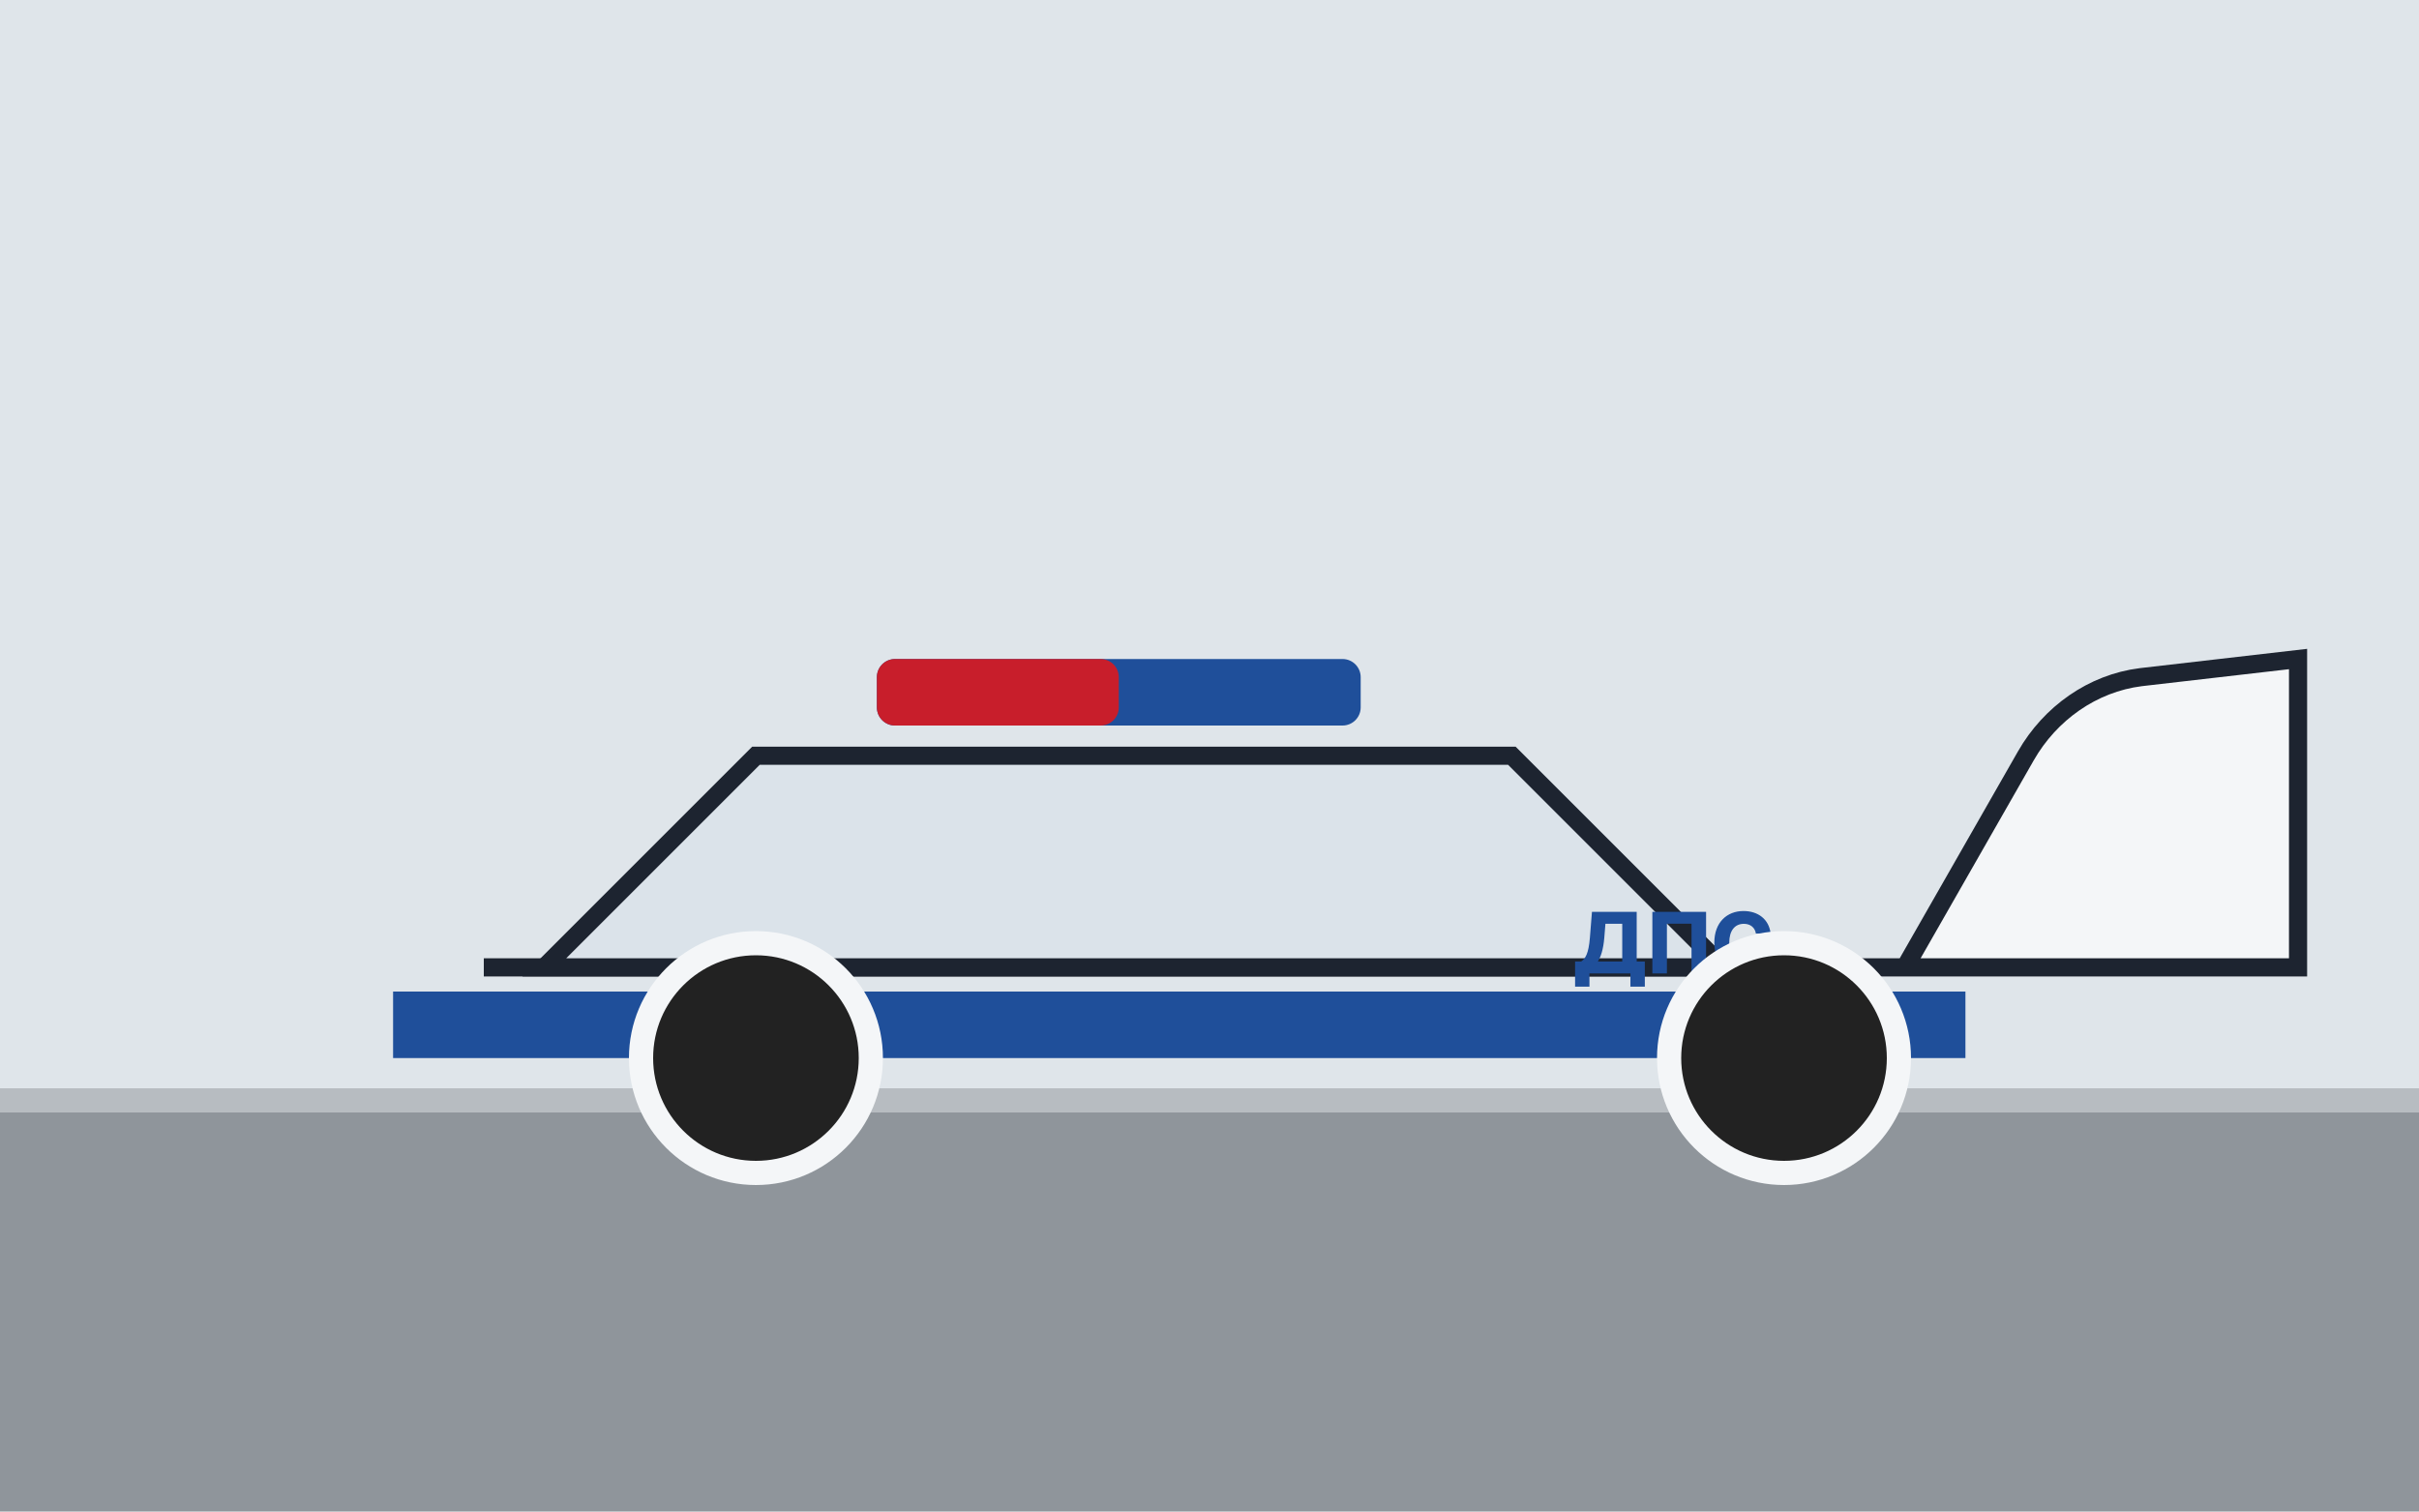
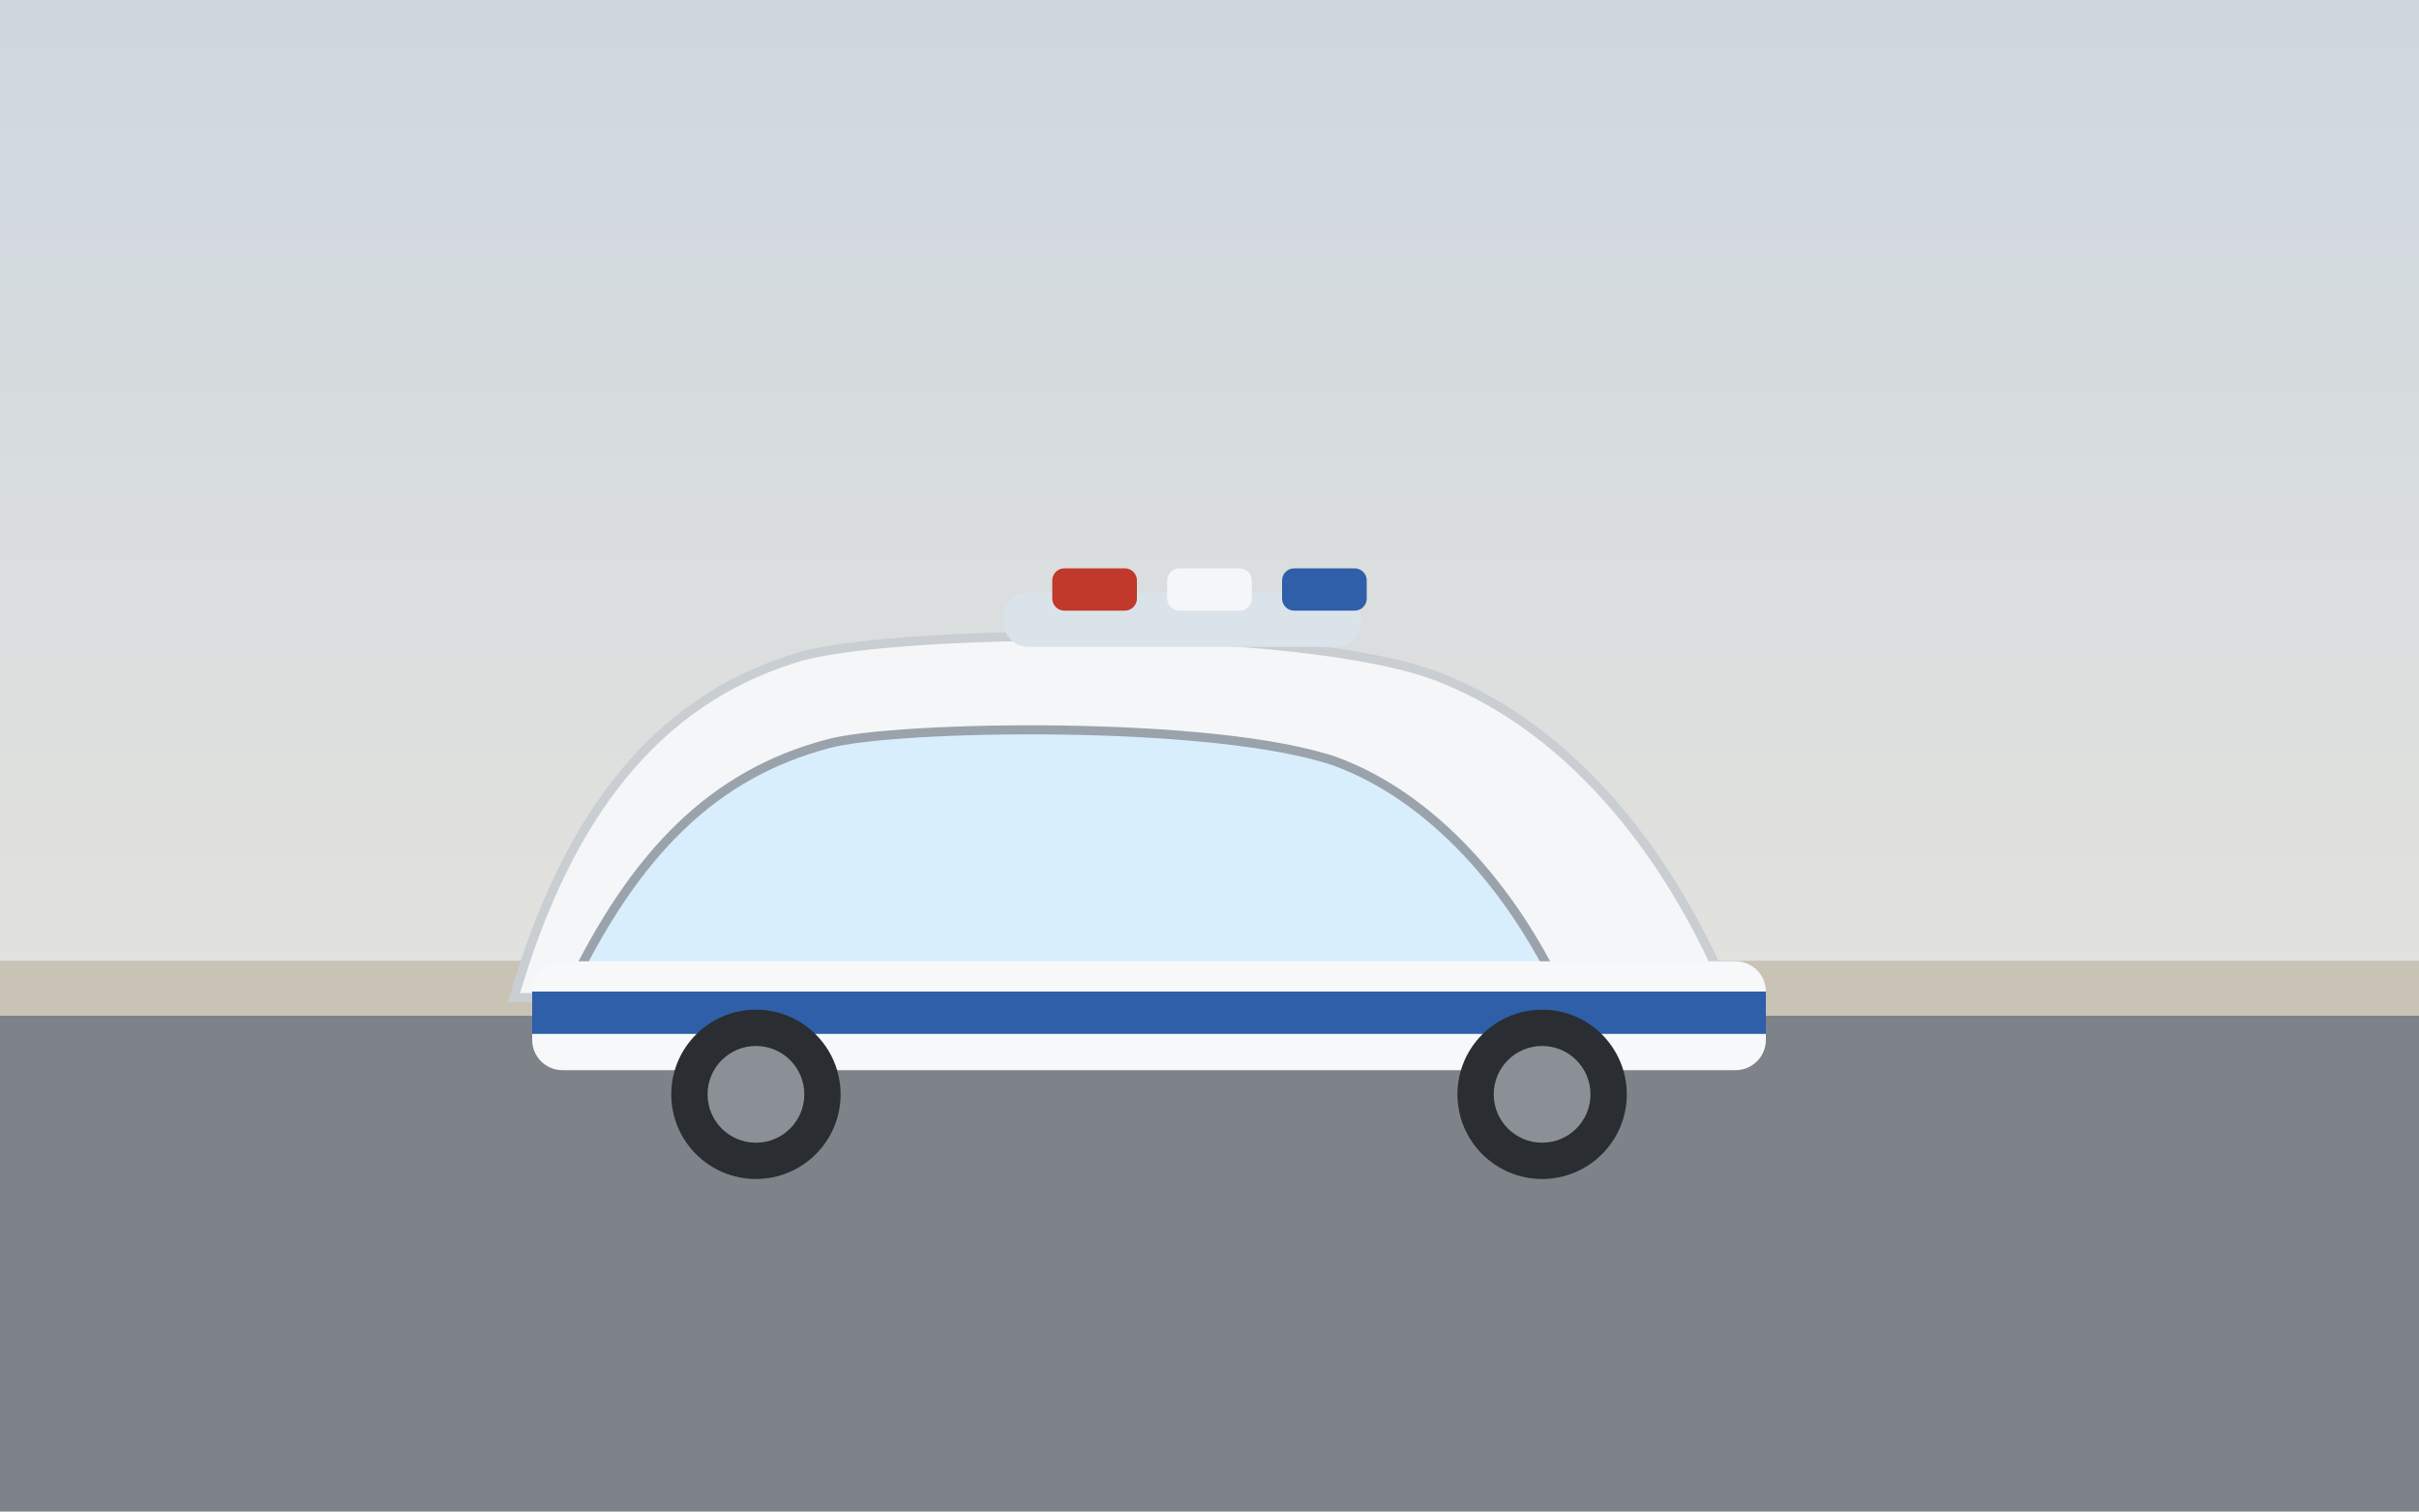
- <svg xmlns="http://www.w3.org/2000/svg" viewBox="0 0 800 500">
-   <rect width="800" height="500" fill="#dfe5ea" />
-   <rect x="0" y="360" width="800" height="140" fill="#8f959b" />
-   <rect x="0" y="360" width="800" height="8" fill="#b7bcc1" />
-   <g transform="translate(90,210)">
-     <path d="M70 110h470l40-70c8-14 22-24 38-26l52-6v102h-600z" fill="#f4f6f8" stroke="#1d2430" stroke-width="6" />
-     <path d="M160 40h250l70 70H90z" fill="#dbe3ea" stroke="#1d2430" stroke-width="6" />
-     <rect x="200" y="8" width="160" height="22" rx="6" fill="#1f4f9a" />
-     <rect x="200" y="8" width="80" height="22" rx="6" fill="#c81e2b" />
-     <rect x="40" y="118" width="520" height="22" fill="#1f4f9a" />
-     <text x="430" y="112" font-family="Inter,Arial" font-size="28" font-weight="800" fill="#1f4f9a">ДПС</text>
-     <circle cx="160" cy="140" r="38" fill="#222" stroke="#f4f6f8" stroke-width="8" />
-     <circle cx="500" cy="140" r="38" fill="#222" stroke="#f4f6f8" stroke-width="8" />
-   </g>
+ <svg xmlns="http://www.w3.org/2000/svg" viewBox="0 0 800 500" preserveAspectRatio="xMidYMid slice">
+   <defs>
+     <linearGradient id="gsky" x1="0" y1="0" x2="0" y2="1">
+       <stop offset="0" stop-color="#cfd8df" />
+       <stop offset="1" stop-color="#ece7dc" />
+     </linearGradient>
+   </defs>
+   <rect width="800" height="500" fill="url(#gsky)" />
+   <rect x="0" y="318" width="800" height="182" fill="#7d8389" />
+   <rect x="0" y="318" width="800" height="18" fill="#c9c3b6" />
+   <path d="M170 330c18-62 48-98 92-112 28-10 168-12 214 6 46 18 78 62 96 106l-402 0z" fill="#f4f6f8" stroke="#c9ced3" stroke-width="3" />
+   <path d="M188 328c22-46 48-72 86-82 22-6 128-8 168 6 32 12 58 42 74 76" fill="#d9eefc" stroke="#9aa3ab" stroke-width="3" />
+   <rect x="176" y="318" width="408" height="36" rx="10" fill="#f7f8fa" />
+   <rect x="176" y="328" width="408" height="14" fill="#2f5fa8" />
+   <circle cx="250" cy="362" r="28" fill="#2a2d31" />
+   <circle cx="250" cy="362" r="16" fill="#8b9096" />
+   <circle cx="510" cy="362" r="28" fill="#2a2d31" />
+   <circle cx="510" cy="362" r="16" fill="#8b9096" />
+   <rect x="332" y="196" width="118" height="18" rx="8" fill="#dbe3ea" />
+   <rect x="348" y="188" width="28" height="14" rx="4" fill="#c0392b" />
+   <rect x="386" y="188" width="28" height="14" rx="4" fill="#f4f6f8" />
+   <rect x="424" y="188" width="28" height="14" rx="4" fill="#2f5fa8" />
</svg>
